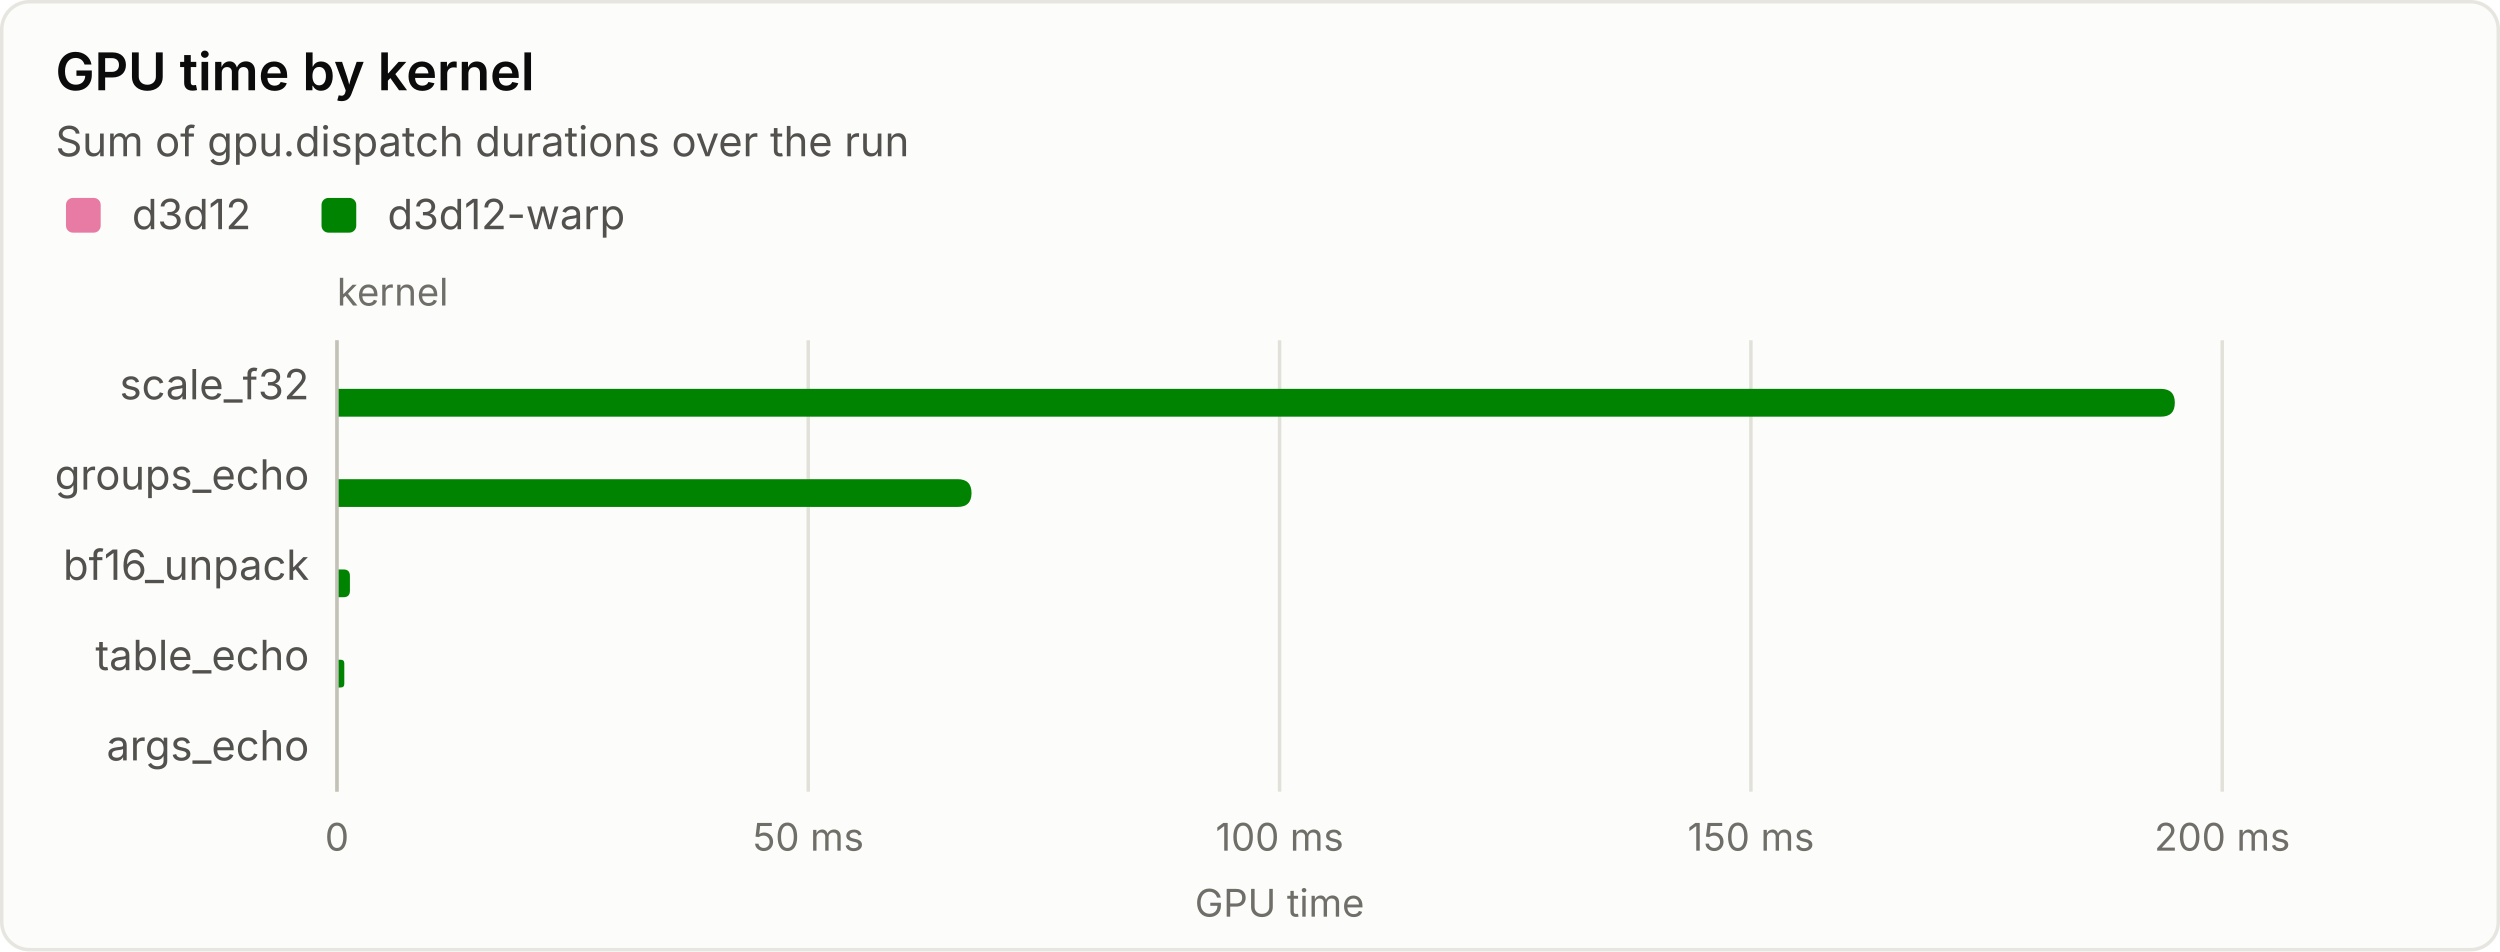
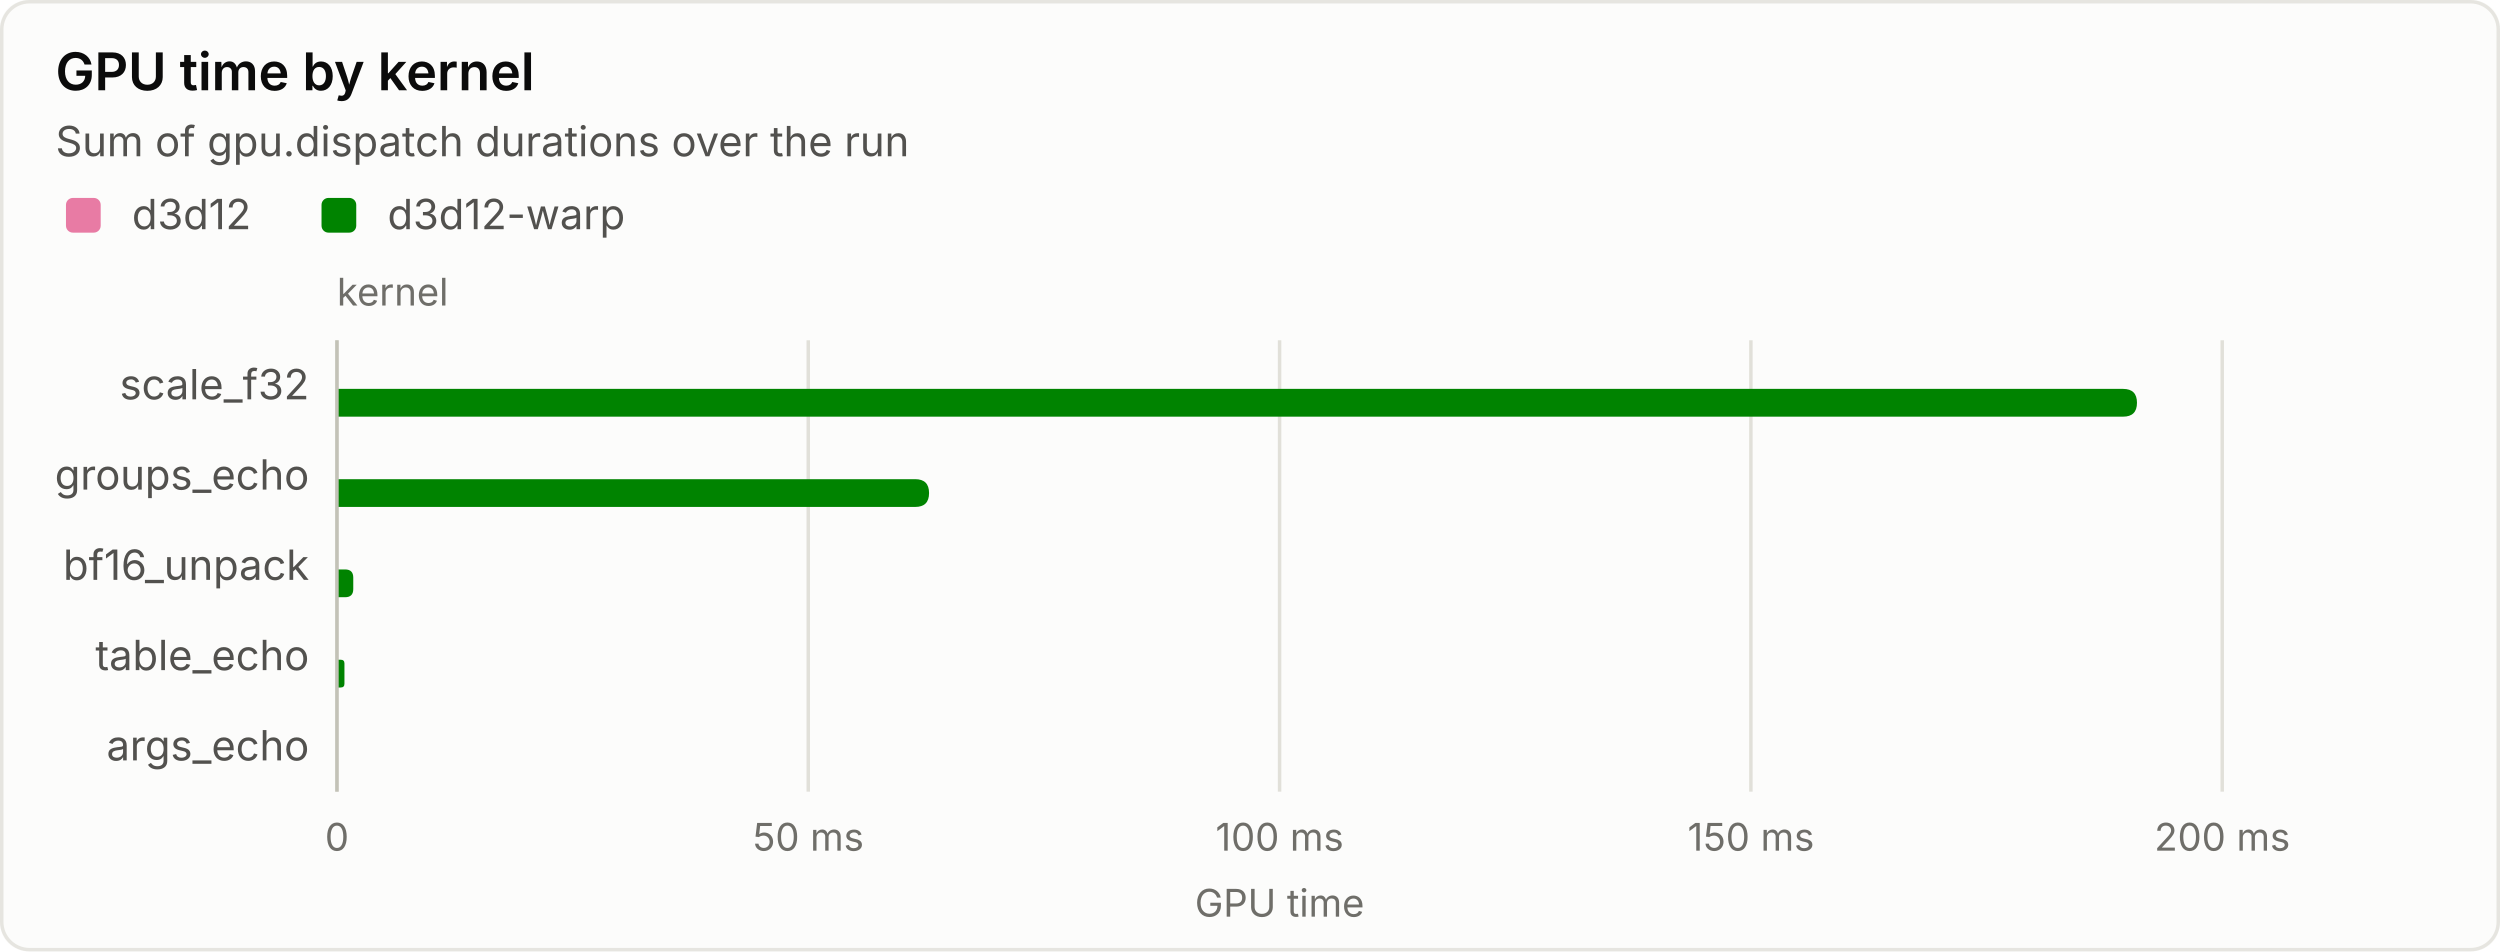
<svg xmlns="http://www.w3.org/2000/svg" width="720" height="274" viewBox="0 0 720 274" role="img" aria-labelledby="kernels-gpu_by_kernel-title kernels-gpu_by_kernel-desc">
  <style>text{font-family:system-ui,-apple-system,'Segoe UI',sans-serif}.line{fill:none;stroke-width:2;stroke-linejoin:round;stroke-linecap:round}.bg{fill:#fcfcfb}.frame{fill:none;stroke:#e6e5e0}.t1{fill:#0b0b0b}.t2{fill:#52514e}.t3{fill:#6f6e69}.grid{stroke:#e1e0d9}.axis{stroke:#c3c2b7}.ref{stroke:#52514e}.band{fill:#f0efec}.ring{stroke:#fcfcfb}.gap{stroke:#fcfcfb}.qx{fill:#f0efec}.qz{fill:#fcfcfb;stroke:#52514e}.emph{stroke:#52514e}.fn{fill:#a3a29c}.sn{stroke:#a3a29c}.f0{fill:#2a78d6}.s0{stroke:#2a78d6}.f1{fill:#eb6834}.s1{stroke:#eb6834}.f2{fill:#1baf7a}.s2{stroke:#1baf7a}.f3{fill:#eda100}.s3{stroke:#eda100}.f4{fill:#e87ba4}.s4{stroke:#e87ba4}.f5{fill:#008300}.s5{stroke:#008300}.f6{fill:#6250d6}.s6{stroke:#6250d6}.f7{fill:#e34948}.s7{stroke:#e34948}.q0{fill:#cde2fb}.q1{fill:#b7d3f6}.q2{fill:#9ec5f4}.q3{fill:#86b6ef}.q4{fill:#6da7ec}.q5{fill:#5598e7}.q6{fill:#3987e5}.q7{fill:#2a78d6}.q8{fill:#256abf}.q9{fill:#1c5cab}.q10{fill:#184f95}.q11{fill:#104281}.q12{fill:#0d366b}.fgood{fill:#0ca30c}.sgood{stroke:#0ca30c}.fwarn{fill:#fab219}.swarn{stroke:#fab219}.fserious{fill:#ec835a}.sserious{stroke:#ec835a}.fcrit{fill:#d03b3b}.scrit{stroke:#d03b3b}@media (prefers-color-scheme:dark){.bg{fill:#1a1a19}.frame{fill:none;stroke:#2c2c2a}.t1{fill:#f0efec}.t2{fill:#c3c2b7}.t3{fill:#898781}.grid{stroke:#2c2c2a}.axis{stroke:#383835}.ref{stroke:#c3c2b7}.band{fill:#242423}.ring{stroke:#1a1a19}.gap{stroke:#1a1a19}.qx{fill:#242423}.qz{fill:#1a1a19;stroke:#c3c2b7}.emph{stroke:#c3c2b7}.fn{fill:#6f6e69}.sn{stroke:#6f6e69}.f0{fill:#3987e5}.s0{stroke:#3987e5}.f1{fill:#d95926}.s1{stroke:#d95926}.f2{fill:#199e70}.s2{stroke:#199e70}.f3{fill:#c98500}.s3{stroke:#c98500}.f4{fill:#d55181}.s4{stroke:#d55181}.f5{fill:#008300}.s5{stroke:#008300}.f6{fill:#9085e9}.s6{stroke:#9085e9}.f7{fill:#e66767}.s7{stroke:#e66767}.q0{fill:#0d366b}.q1{fill:#104281}.q2{fill:#184f95}.q3{fill:#1c5cab}.q4{fill:#256abf}.q5{fill:#2a78d6}.q6{fill:#3987e5}.q7{fill:#5598e7}.q8{fill:#6da7ec}.q9{fill:#86b6ef}.q10{fill:#9ec5f4}.q11{fill:#b7d3f6}.q12{fill:#cde2fb}}</style>
  <rect class="bg" x="0" y="0" width="720" height="274" rx="8" />
  <rect class="frame" x="0.5" y="0.5" width="719" height="273" rx="8" />
  <text class="t1" x="16" y="26" font-size="15" font-weight="600">GPU time by kernel</text>
  <text class="t2" x="16" y="45" font-size="12">Sum of gpu.dispatch durations over the run</text>
  <rect class="f4" x="19" y="57" width="10" height="10" rx="2" />
  <text class="t2" x="38" y="66" font-size="12">d3d12</text>
  <rect class="f5" x="92.6" y="57" width="10" height="10" rx="2" />
  <text class="t2" x="111.6" y="66" font-size="12">d3d12-warp</text>
  <line class="grid" x1="97.04" y1="98" x2="97.04" y2="228" stroke-width="1" />
  <line class="grid" x1="232.78" y1="98" x2="232.78" y2="228" stroke-width="1" />
  <line class="grid" x1="368.52" y1="98" x2="368.52" y2="228" stroke-width="1" />
  <line class="grid" x1="504.26" y1="98" x2="504.26" y2="228" stroke-width="1" />
  <line class="grid" x1="640" y1="98" x2="640" y2="228" stroke-width="1" />
  <text class="t3" x="97.04" y="245" font-size="11" text-anchor="middle">0</text>
  <text class="t3" x="232.78" y="245" font-size="11" text-anchor="middle">50 ms</text>
  <text class="t3" x="368.52" y="245" font-size="11" text-anchor="middle">100 ms</text>
  <text class="t3" x="504.26" y="245" font-size="11" text-anchor="middle">150 ms</text>
  <text class="t3" x="640" y="245" font-size="11" text-anchor="middle">200 ms</text>
  <text class="t3" x="97.04" y="88" font-size="11" text-anchor="start">kernel</text>
  <text class="t3" x="368.52" y="264" font-size="11" text-anchor="middle">GPU time</text>
  <text class="t2" x="89.04" y="115" font-size="12" text-anchor="end">scale_f32</text>
  <path class="f4" d="M97.04 102H97.05Q97.06 102 97.06 102.01V109.99Q97.06 110 97.05 110H97.04Z" />
-   <path class="f5" d="M97.04 112H622.35Q626.35 112 626.35 116V116Q626.35 120 622.35 120H97.04Z" />
+   <path class="f5" d="M97.04 112H611.45Q615.45 112 615.45 116V116Q615.45 120 611.45 120H97.04Z" />
  <text class="t2" x="89.04" y="141" font-size="12" text-anchor="end">groups_echo</text>
  <path class="f4" d="M97.04 128H97.13Q97.22 128 97.22 128.09V135.91Q97.22 136 97.13 136H97.04Z" />
-   <path class="f5" d="M97.04 138H275.8Q279.8 138 279.8 142V142Q279.8 146 275.8 146H97.04Z" />
+   <path class="f5" d="M97.04 138H263.57Q267.57 138 267.57 142V142Q267.57 146 263.57 146H97.04Z" />
  <text class="t2" x="89.04" y="167" font-size="12" text-anchor="end">bf16_unpack</text>
  <path class="f4" d="M97.04 154H97.04Q97.05 154 97.05 154V162Q97.05 162 97.04 162H97.04Z" />
-   <path class="f5" d="M97.04 164H98.91Q100.78 164 100.78 165.87V170.13Q100.78 172 98.91 172H97.04Z" />
+   <path class="f5" d="M97.04 164H99.39Q101.74 164 101.74 166.35V169.65Q101.74 172 99.39 172H97.04Z" />
  <text class="t2" x="89.04" y="193" font-size="12" text-anchor="end">table_echo</text>
-   <path class="f4" d="M97.04 180H97.05Q97.05 180 97.05 180.01V187.99Q97.05 188 97.05 188H97.04Z" />
-   <path class="f5" d="M97.04 190H98.1Q99.16 190 99.16 191.06V196.94Q99.16 198 98.1 198H97.04Z" />
+   <path class="f4" d="M97.04 180H97.04Q97.05 180 97.05 180V188Q97.05 188 97.04 188H97.04Z" />
+   <path class="f5" d="M97.04 190H98.12Q99.2 190 99.2 191.08V196.92Q99.2 198 98.12 198H97.04Z" />
  <text class="t2" x="89.04" y="219" font-size="12" text-anchor="end">args_echo</text>
  <path class="f4" d="M97.04 206H97.04Q97.04 206 97.04 206V214Q97.04 214 97.04 214H97.04Z" />
-   <path class="f5" d="M97.04 216H97.07Q97.11 216 97.11 216.03V223.97Q97.11 224 97.07 224H97.04Z" />
+   <path class="f5" d="M97.04 216H97.07Q97.1 216 97.1 216.03V223.97Q97.1 224 97.07 224H97.04Z" />
  <line class="axis" x1="97.04" y1="98" x2="97.04" y2="98" stroke-width="1" />
  <line class="axis" x1="97.04" y1="98" x2="97.04" y2="228" stroke-width="1" />
</svg>
